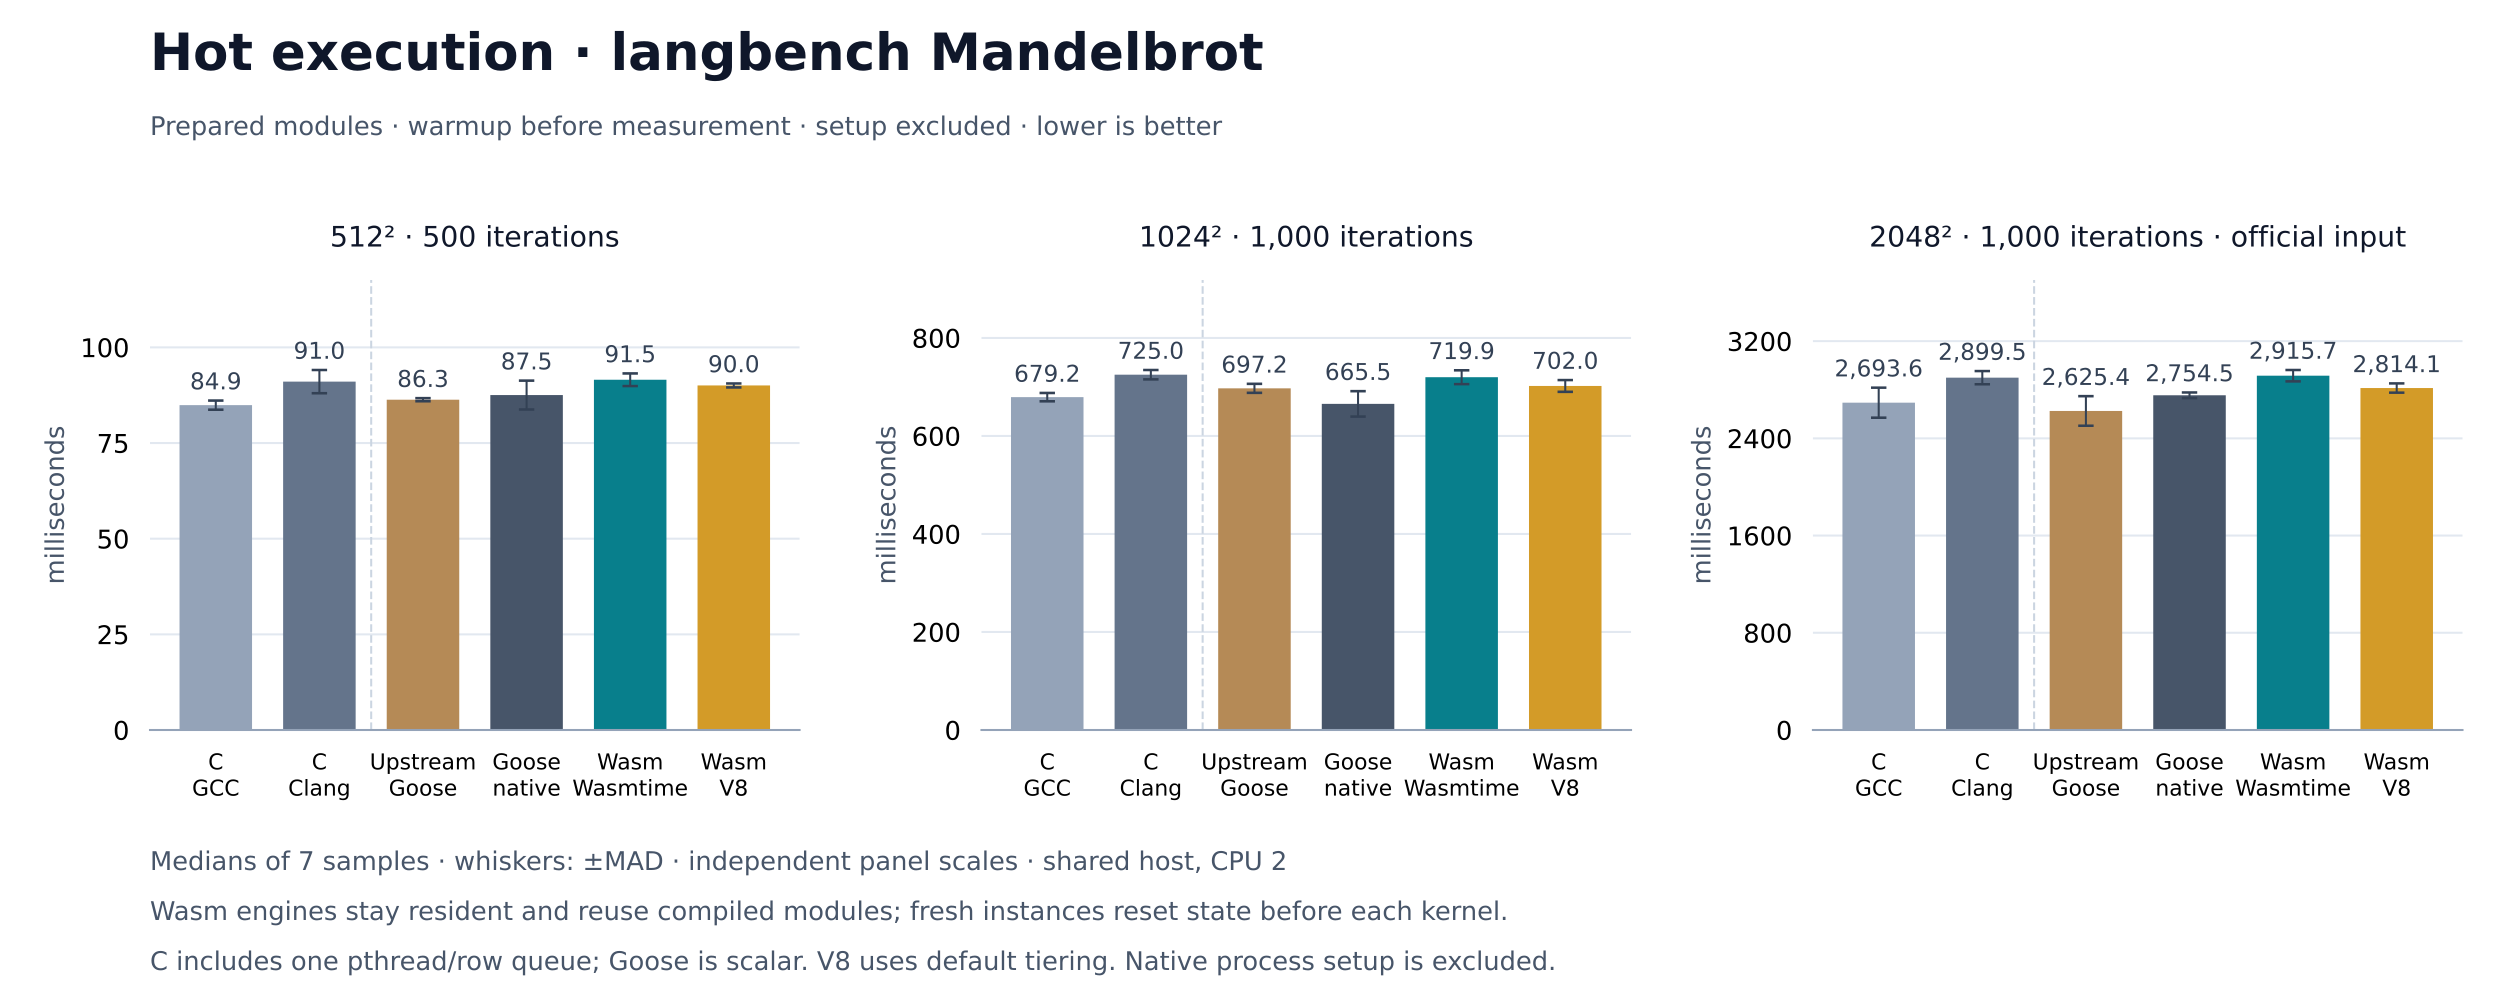
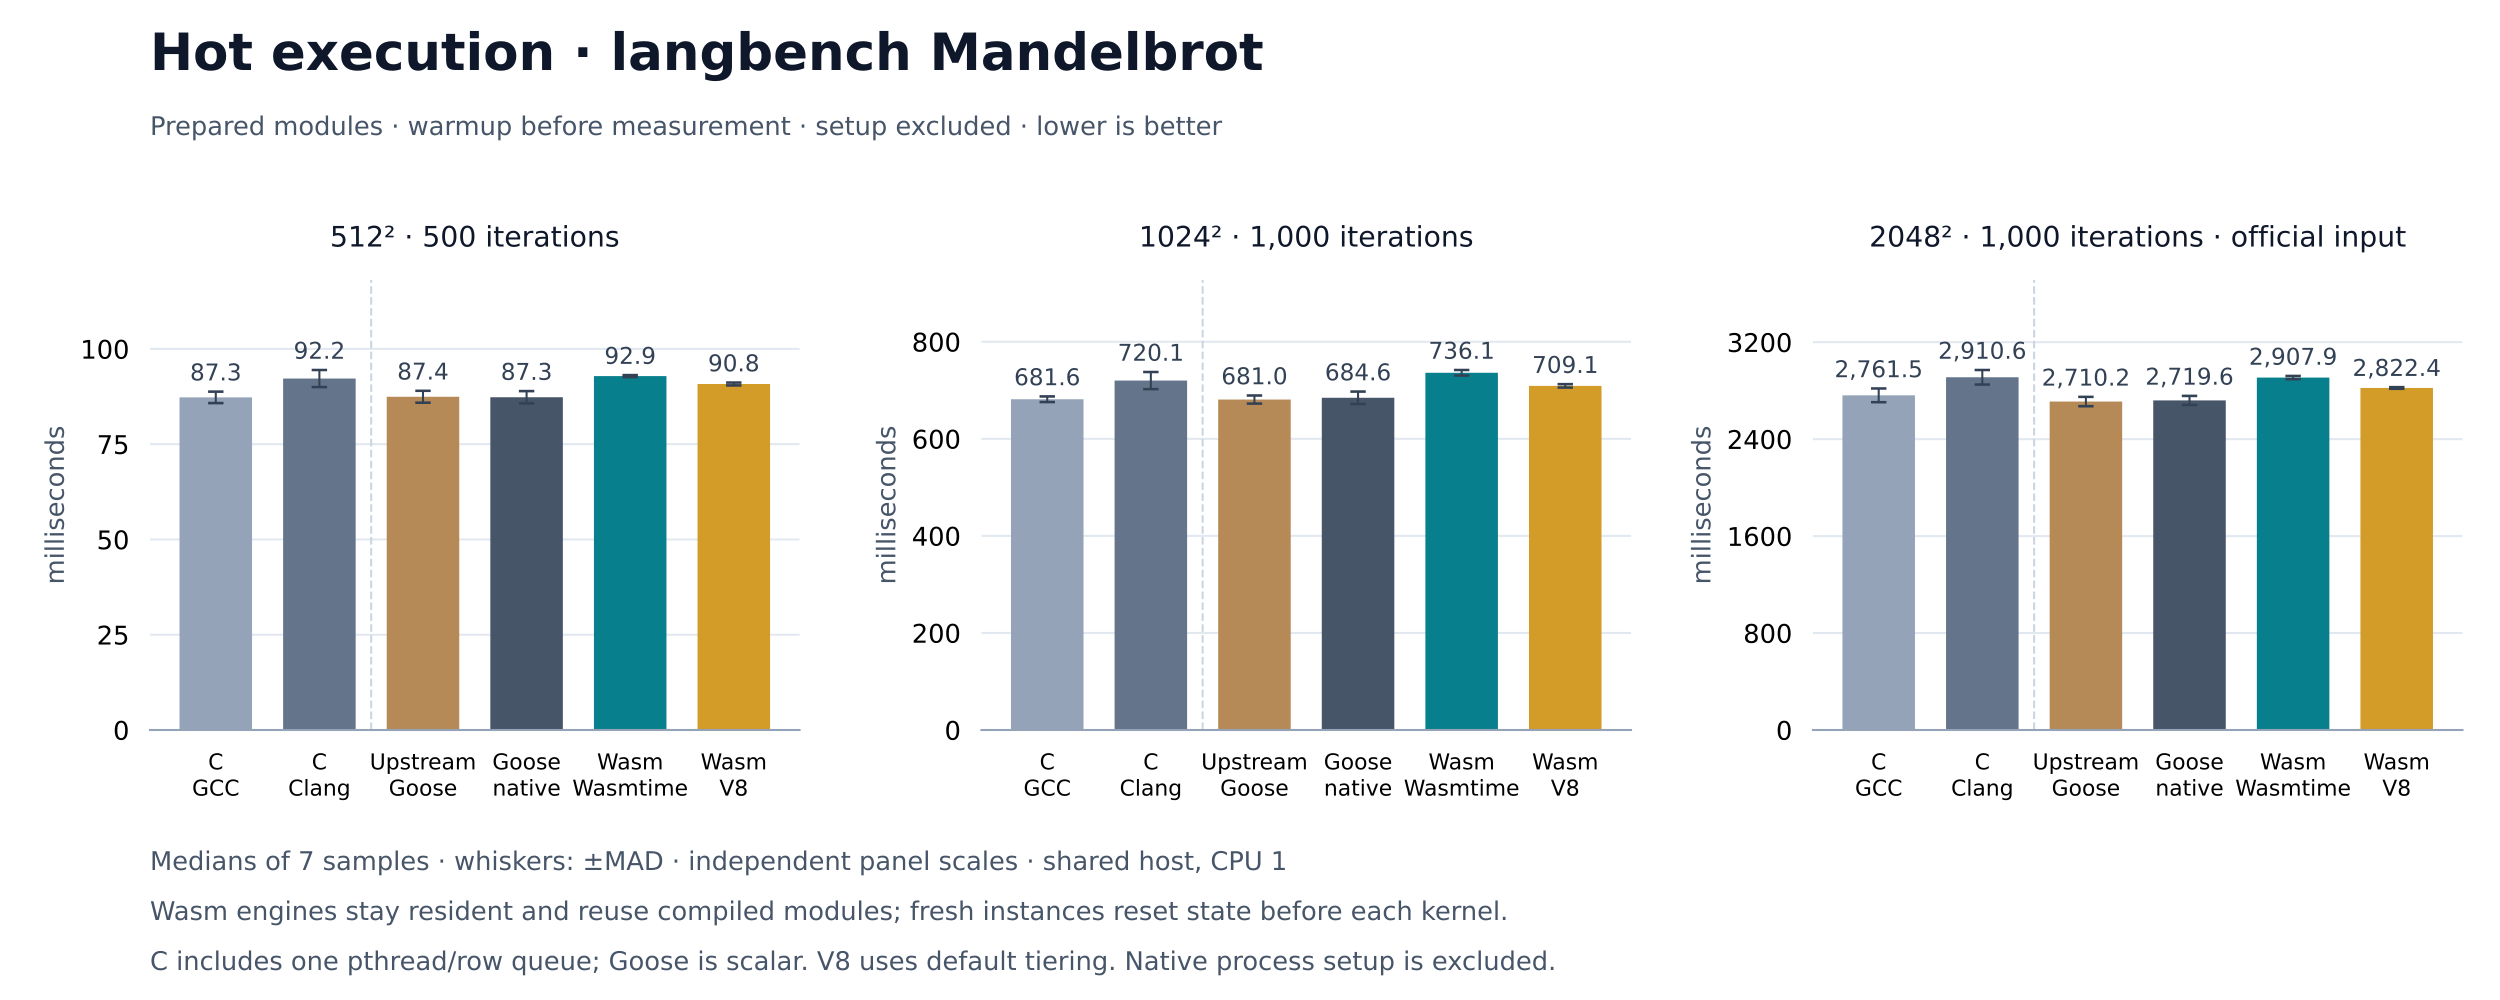
<svg xmlns="http://www.w3.org/2000/svg" xmlns:xlink="http://www.w3.org/1999/xlink" width="972pt" height="388.8pt" viewBox="0 0 972 388.8" version="1.1">
  <defs>
    <style type="text/css">*{stroke-linejoin: round; stroke-linecap: butt}</style>
  </defs>
  <g id="figure_1">
    <g id="patch_1">
      <path d="M 0 388.8 L 972 388.8 L 972 0 L 0 0 z " style="fill: #ffffff" />
    </g>
    <g id="axes_1">
      <g id="patch_2">
        <path d="M 58.32 283.824 L 310.876 283.824 L 310.876 108.864 L 58.32 108.864 z " style="fill: #ffffff" />
      </g>
      <g id="matplotlib.axis_1">
        <g id="xtick_1">
          <g id="line2d_1" />
          <g id="text_1">
            <text style="font-size: 8.5px; font-family: 'DejaVu Sans'" transform="translate(80.93016 299.1328)">C</text>
            <text style="font-size: 8.5px; font-family: 'DejaVu Sans'" transform="translate(74.66938 309.3345)">GCC</text>
          </g>
        </g>
        <g id="xtick_2">
          <g id="line2d_2" />
          <g id="text_2">
            <text style="font-size: 8.5px; font-family: 'DejaVu Sans'" transform="translate(121.2103 299.1328)">C</text>
            <text style="font-size: 8.5px; font-family: 'DejaVu Sans'" transform="translate(112.0336 309.3352)">Clang</text>
          </g>
        </g>
        <g id="xtick_3">
          <g id="line2d_3" />
          <g id="text_3">
            <text style="font-size: 8.5px; font-family: 'DejaVu Sans'" transform="translate(143.7566 299.1328)">Upstream</text>
            <text style="font-size: 8.5px; font-family: 'DejaVu Sans'" transform="translate(151.135 309.3345)">Goose</text>
          </g>
        </g>
        <g id="xtick_4">
          <g id="line2d_4" />
          <g id="text_4">
            <text style="font-size: 8.5px; font-family: 'DejaVu Sans'" transform="translate(191.4151 299.1328)">Goose</text>
            <text style="font-size: 8.5px; font-family: 'DejaVu Sans'" transform="translate(191.4629 309.3352)">native</text>
          </g>
        </g>
        <g id="xtick_5">
          <g id="line2d_5" />
          <g id="text_5">
            <text style="font-size: 8.5px; font-family: 'DejaVu Sans'" transform="translate(232.1294 299.1328)">Wasm</text>
            <text style="font-size: 8.5px; font-family: 'DejaVu Sans'" transform="translate(222.5278 309.3352)">Wasmtime</text>
          </g>
        </g>
        <g id="xtick_6">
          <g id="line2d_6" />
          <g id="text_6">
            <text style="font-size: 8.5px; font-family: 'DejaVu Sans'" transform="translate(272.4095 299.1328)">Wasm</text>
            <text style="font-size: 8.5px; font-family: 'DejaVu Sans'" transform="translate(279.687 309.3345)">V8</text>
          </g>
        </g>
      </g>
      <g id="matplotlib.axis_2">
        <g id="ytick_1">
          <g id="line2d_7">
            <path d="M 58.32 283.824 L 310.876 283.824 " clip-path="url(#p1867e7d874)" style="fill: none; stroke: #e2e8f0; stroke-width: 0.8; stroke-linecap: square" />
          </g>
          <g id="line2d_8" />
          <g id="text_7">
            <text style="font-size: 10px; font-family: 'DejaVu Sans'; text-anchor: end" x="50.32" y="287.623" transform="rotate(-0 50.32 287.6228)">0</text>
          </g>
        </g>
        <g id="ytick_2">
          <g id="line2d_9">
-             <path d="M 58.32 246.631 L 310.876 246.631 " clip-path="url(#p1867e7d874)" style="fill: none; stroke: #e2e8f0; stroke-width: 0.8; stroke-linecap: square" />
+             <path d="M 58.32 246.783 L 310.876 246.783 " clip-path="url(#p1867e7d874)" style="fill: none; stroke: #e2e8f0; stroke-width: 0.8; stroke-linecap: square" />
          </g>
          <g id="line2d_10" />
          <g id="text_8">
-             <text style="font-size: 10px; font-family: 'DejaVu Sans'; text-anchor: end" x="50.32" y="250.43" transform="rotate(-0 50.32 250.4297)">25</text>
+             <text style="font-size: 10px; font-family: 'DejaVu Sans'; text-anchor: end" x="50.32" y="250.582" transform="rotate(-0 50.32 250.5823)">25</text>
          </g>
        </g>
        <g id="ytick_3">
          <g id="line2d_11">
-             <path d="M 58.32 209.438 L 310.876 209.438 " clip-path="url(#p1867e7d874)" style="fill: none; stroke: #e2e8f0; stroke-width: 0.8; stroke-linecap: square" />
+             <path d="M 58.32 209.743 L 310.876 209.743 " clip-path="url(#p1867e7d874)" style="fill: none; stroke: #e2e8f0; stroke-width: 0.8; stroke-linecap: square" />
          </g>
          <g id="line2d_12" />
          <g id="text_9">
-             <text style="font-size: 10px; font-family: 'DejaVu Sans'; text-anchor: end" x="50.32" y="213.237" transform="rotate(-0 50.32 213.2365)">50</text>
+             <text style="font-size: 10px; font-family: 'DejaVu Sans'; text-anchor: end" x="50.32" y="213.542" transform="rotate(-0 50.32 213.5417)">50</text>
          </g>
        </g>
        <g id="ytick_4">
          <g id="line2d_13">
-             <path d="M 58.32 172.245 L 310.876 172.245 " clip-path="url(#p1867e7d874)" style="fill: none; stroke: #e2e8f0; stroke-width: 0.8; stroke-linecap: square" />
+             <path d="M 58.32 172.702 L 310.876 172.702 " clip-path="url(#p1867e7d874)" style="fill: none; stroke: #e2e8f0; stroke-width: 0.8; stroke-linecap: square" />
          </g>
          <g id="line2d_14" />
          <g id="text_10">
-             <text style="font-size: 10px; font-family: 'DejaVu Sans'; text-anchor: end" x="50.32" y="176.043" transform="rotate(-0 50.32 176.0433)">75</text>
+             <text style="font-size: 10px; font-family: 'DejaVu Sans'; text-anchor: end" x="50.32" y="176.501" transform="rotate(-0 50.32 176.5011)">75</text>
          </g>
        </g>
        <g id="ytick_5">
          <g id="line2d_15">
-             <path d="M 58.32 135.051 L 310.876 135.051 " clip-path="url(#p1867e7d874)" style="fill: none; stroke: #e2e8f0; stroke-width: 0.8; stroke-linecap: square" />
+             <path d="M 58.32 135.662 L 310.876 135.662 " clip-path="url(#p1867e7d874)" style="fill: none; stroke: #e2e8f0; stroke-width: 0.8; stroke-linecap: square" />
          </g>
          <g id="line2d_16" />
          <g id="text_11">
-             <text style="font-size: 10px; font-family: 'DejaVu Sans'; text-anchor: end" x="50.32" y="138.85" transform="rotate(-0 50.32 138.8502)">100</text>
+             <text style="font-size: 10px; font-family: 'DejaVu Sans'; text-anchor: end" x="50.32" y="139.461" transform="rotate(-0 50.32 139.4606)">100</text>
          </g>
        </g>
        <g id="text_12">
          <text style="font-size: 10px; font-family: 'DejaVu Sans'; text-anchor: middle; fill: #475569" x="24.83" y="196.344" transform="rotate(-90 24.83016 196.344)">milliseconds</text>
        </g>
      </g>
      <g id="patch_3">
-         <path d="M 69.8 283.824 L 97.996 283.824 L 97.996 157.515 L 69.8 157.515 z " clip-path="url(#p1867e7d874)" style="fill: #94a3b8" />
+         <path d="M 69.8 283.824 L 97.996 283.824 L 97.996 154.5 L 69.8 154.5 z " clip-path="url(#p1867e7d874)" style="fill: #94a3b8" />
      </g>
      <g id="patch_4">
-         <path d="M 110.08 283.824 L 138.276 283.824 L 138.276 148.374 L 110.08 148.374 z " clip-path="url(#p1867e7d874)" style="fill: #64748b" />
+         <path d="M 110.08 283.824 L 138.276 283.824 L 138.276 147.176 L 110.08 147.176 z " clip-path="url(#p1867e7d874)" style="fill: #64748b" />
      </g>
      <g id="patch_5">
-         <path d="M 150.36 283.824 L 178.556 283.824 L 178.556 155.407 L 150.36 155.407 z " clip-path="url(#p1867e7d874)" style="fill: #b58a56" />
+         <path d="M 150.36 283.824 L 178.556 283.824 L 178.556 154.259 L 150.36 154.259 z " clip-path="url(#p1867e7d874)" style="fill: #b58a56" />
      </g>
      <g id="patch_6">
-         <path d="M 190.64 283.824 L 218.836 283.824 L 218.836 153.601 L 190.64 153.601 z " clip-path="url(#p1867e7d874)" style="fill: #475569" />
+         <path d="M 190.64 283.824 L 218.836 283.824 L 218.836 154.449 L 190.64 154.449 z " clip-path="url(#p1867e7d874)" style="fill: #475569" />
      </g>
      <g id="patch_7">
-         <path d="M 230.92 283.824 L 259.116 283.824 L 259.116 147.645 L 230.92 147.645 z " clip-path="url(#p1867e7d874)" style="fill: #087f8c" />
+         <path d="M 230.92 283.824 L 259.116 283.824 L 259.116 146.228 L 230.92 146.228 z " clip-path="url(#p1867e7d874)" style="fill: #087f8c" />
      </g>
      <g id="patch_8">
-         <path d="M 271.2 283.824 L 299.396 283.824 L 299.396 149.86 L 271.2 149.86 z " clip-path="url(#p1867e7d874)" style="fill: #d39b28" />
+         <path d="M 271.2 283.824 L 299.396 283.824 L 299.396 149.297 L 271.2 149.297 z " clip-path="url(#p1867e7d874)" style="fill: #d39b28" />
      </g>
      <g id="LineCollection_1">
-         <path d="M 83.898 159.294 L 83.898 155.736 " clip-path="url(#p1867e7d874)" style="fill: none; stroke: #334155; stroke-width: 0.8" />
-         <path d="M 124.178 152.893 L 124.178 143.856 " clip-path="url(#p1867e7d874)" style="fill: none; stroke: #334155; stroke-width: 0.8" />
-         <path d="M 164.458 156.001 L 164.458 154.812 " clip-path="url(#p1867e7d874)" style="fill: none; stroke: #334155; stroke-width: 0.8" />
-         <path d="M 204.738 159.212 L 204.738 147.991 " clip-path="url(#p1867e7d874)" style="fill: none; stroke: #334155; stroke-width: 0.8" />
-         <path d="M 245.018 150.102 L 245.018 145.188 " clip-path="url(#p1867e7d874)" style="fill: none; stroke: #334155; stroke-width: 0.8" />
-         <path d="M 285.298 150.633 L 285.298 149.087 " clip-path="url(#p1867e7d874)" style="fill: none; stroke: #334155; stroke-width: 0.8" />
+         <path d="M 83.898 156.731 L 83.898 152.27 " clip-path="url(#p1867e7d874)" style="fill: none; stroke: #334155; stroke-width: 0.8" />
+         <path d="M 124.178 150.496 L 124.178 143.856 " clip-path="url(#p1867e7d874)" style="fill: none; stroke: #334155; stroke-width: 0.8" />
+         <path d="M 164.458 156.573 L 164.458 151.945 " clip-path="url(#p1867e7d874)" style="fill: none; stroke: #334155; stroke-width: 0.8" />
+         <path d="M 204.738 156.841 L 204.738 152.057 " clip-path="url(#p1867e7d874)" style="fill: none; stroke: #334155; stroke-width: 0.8" />
+         <path d="M 245.018 146.611 L 245.018 145.845 " clip-path="url(#p1867e7d874)" style="fill: none; stroke: #334155; stroke-width: 0.8" />
+         <path d="M 285.298 149.855 L 285.298 148.74 " clip-path="url(#p1867e7d874)" style="fill: none; stroke: #334155; stroke-width: 0.8" />
      </g>
      <g id="line2d_17">
        <defs>
          <path id="m312f0f70a7" d="M 3 0 L -3 -0 " style="stroke: #334155" />
        </defs>
        <g clip-path="url(#p1867e7d874)">
-           <use xlink:href="#m312f0f70a7" x="83.898" y="159.294" style="fill: #1f77b4; stroke: #334155" />
-           <use xlink:href="#m312f0f70a7" x="124.178" y="152.893" style="fill: #1f77b4; stroke: #334155" />
-           <use xlink:href="#m312f0f70a7" x="164.458" y="156.001" style="fill: #1f77b4; stroke: #334155" />
-           <use xlink:href="#m312f0f70a7" x="204.738" y="159.212" style="fill: #1f77b4; stroke: #334155" />
-           <use xlink:href="#m312f0f70a7" x="245.018" y="150.102" style="fill: #1f77b4; stroke: #334155" />
-           <use xlink:href="#m312f0f70a7" x="285.298" y="150.633" style="fill: #1f77b4; stroke: #334155" />
+           <use xlink:href="#m312f0f70a7" x="83.898" y="156.731" style="fill: #1f77b4; stroke: #334155" />
+           <use xlink:href="#m312f0f70a7" x="124.178" y="150.496" style="fill: #1f77b4; stroke: #334155" />
+           <use xlink:href="#m312f0f70a7" x="164.458" y="156.573" style="fill: #1f77b4; stroke: #334155" />
+           <use xlink:href="#m312f0f70a7" x="204.738" y="156.841" style="fill: #1f77b4; stroke: #334155" />
+           <use xlink:href="#m312f0f70a7" x="245.018" y="146.611" style="fill: #1f77b4; stroke: #334155" />
+           <use xlink:href="#m312f0f70a7" x="285.298" y="149.855" style="fill: #1f77b4; stroke: #334155" />
        </g>
      </g>
      <g id="line2d_18">
        <g clip-path="url(#p1867e7d874)">
-           <use xlink:href="#m312f0f70a7" x="83.898" y="155.736" style="fill: #1f77b4; stroke: #334155" />
+           <use xlink:href="#m312f0f70a7" x="83.898" y="152.27" style="fill: #1f77b4; stroke: #334155" />
          <use xlink:href="#m312f0f70a7" x="124.178" y="143.856" style="fill: #1f77b4; stroke: #334155" />
-           <use xlink:href="#m312f0f70a7" x="164.458" y="154.812" style="fill: #1f77b4; stroke: #334155" />
-           <use xlink:href="#m312f0f70a7" x="204.738" y="147.991" style="fill: #1f77b4; stroke: #334155" />
-           <use xlink:href="#m312f0f70a7" x="245.018" y="145.188" style="fill: #1f77b4; stroke: #334155" />
-           <use xlink:href="#m312f0f70a7" x="285.298" y="149.087" style="fill: #1f77b4; stroke: #334155" />
+           <use xlink:href="#m312f0f70a7" x="164.458" y="151.945" style="fill: #1f77b4; stroke: #334155" />
+           <use xlink:href="#m312f0f70a7" x="204.738" y="152.057" style="fill: #1f77b4; stroke: #334155" />
+           <use xlink:href="#m312f0f70a7" x="245.018" y="145.845" style="fill: #1f77b4; stroke: #334155" />
+           <use xlink:href="#m312f0f70a7" x="285.298" y="148.74" style="fill: #1f77b4; stroke: #334155" />
        </g>
      </g>
      <g id="line2d_19">
        <path d="M 144.318 283.824 L 144.318 108.864 " clip-path="url(#p1867e7d874)" style="fill: none; stroke-dasharray: 2.96,1.28; stroke-dashoffset: 0; stroke: #cbd5e1; stroke-width: 0.8" />
      </g>
      <g id="patch_9">
        <path d="M 58.32 283.824 L 310.876 283.824 " style="fill: none; stroke: #94a3b8; stroke-width: 0.8; stroke-linejoin: miter; stroke-linecap: square" />
      </g>
      <g id="text_13">
-         <text style="font-size: 9px; font-family: 'DejaVu Sans'; text-anchor: middle; fill: #334155" x="83.898" y="151.362" transform="rotate(-0 83.89786 151.3617)">84.9</text>
+         <text style="font-size: 9px; font-family: 'DejaVu Sans'; text-anchor: middle; fill: #334155" x="83.898" y="147.896" transform="rotate(-0 83.89786 147.8958)">87.3</text>
      </g>
      <g id="text_14">
-         <text style="font-size: 9px; font-family: 'DejaVu Sans'; text-anchor: middle; fill: #334155" x="124.178" y="139.482" transform="rotate(-0 124.178 139.482)">91.0</text>
+         <text style="font-size: 9px; font-family: 'DejaVu Sans'; text-anchor: middle; fill: #334155" x="124.178" y="139.482" transform="rotate(-0 124.178 139.482)">92.2</text>
      </g>
      <g id="text_15">
-         <text style="font-size: 9px; font-family: 'DejaVu Sans'; text-anchor: middle; fill: #334155" x="164.458" y="150.438" transform="rotate(-0 164.458 150.4383)">86.3</text>
+         <text style="font-size: 9px; font-family: 'DejaVu Sans'; text-anchor: middle; fill: #334155" x="164.458" y="147.571" transform="rotate(-0 164.458 147.5705)">87.4</text>
      </g>
      <g id="text_16">
-         <text style="font-size: 9px; font-family: 'DejaVu Sans'; text-anchor: middle; fill: #334155" x="204.738" y="143.617" transform="rotate(-0 204.7381 143.6166)">87.5</text>
+         <text style="font-size: 9px; font-family: 'DejaVu Sans'; text-anchor: middle; fill: #334155" x="204.738" y="147.683" transform="rotate(-0 204.7381 147.6829)">87.3</text>
      </g>
      <g id="text_17">
-         <text style="font-size: 9px; font-family: 'DejaVu Sans'; text-anchor: middle; fill: #334155" x="245.018" y="140.814" transform="rotate(-0 245.0182 140.8142)">91.5</text>
+         <text style="font-size: 9px; font-family: 'DejaVu Sans'; text-anchor: middle; fill: #334155" x="245.018" y="141.471" transform="rotate(-0 245.0182 141.4706)">92.9</text>
      </g>
      <g id="text_18">
-         <text style="font-size: 9px; font-family: 'DejaVu Sans'; text-anchor: middle; fill: #334155" x="285.298" y="144.713" transform="rotate(-0 285.2983 144.7131)">90.0</text>
+         <text style="font-size: 9px; font-family: 'DejaVu Sans'; text-anchor: middle; fill: #334155" x="285.298" y="144.366" transform="rotate(-0 285.2983 144.3659)">90.8</text>
      </g>
      <g id="text_19">
        <text style="font-size: 11px; font-family: 'DejaVu Sans'; text-anchor: middle; fill: #0f172a" x="184.598" y="95.864" transform="rotate(-0 184.5981 95.864)">512² · 500 iterations</text>
      </g>
    </g>
    <g id="axes_2">
      <g id="patch_10">
        <path d="M 381.592 283.824 L 634.148 283.824 L 634.148 108.864 L 381.592 108.864 z " style="fill: #ffffff" />
      </g>
      <g id="matplotlib.axis_3">
        <g id="xtick_7">
          <g id="line2d_20" />
          <g id="text_20">
            <text style="font-size: 8.5px; font-family: 'DejaVu Sans'" transform="translate(404.2021 299.1328)">C</text>
            <text style="font-size: 8.5px; font-family: 'DejaVu Sans'" transform="translate(397.9413 309.3345)">GCC</text>
          </g>
        </g>
        <g id="xtick_8">
          <g id="line2d_21" />
          <g id="text_21">
            <text style="font-size: 8.5px; font-family: 'DejaVu Sans'" transform="translate(444.4822 299.1328)">C</text>
            <text style="font-size: 8.5px; font-family: 'DejaVu Sans'" transform="translate(435.3055 309.3352)">Clang</text>
          </g>
        </g>
        <g id="xtick_9">
          <g id="line2d_22" />
          <g id="text_22">
            <text style="font-size: 8.5px; font-family: 'DejaVu Sans'" transform="translate(467.0285 299.1328)">Upstream</text>
            <text style="font-size: 8.5px; font-family: 'DejaVu Sans'" transform="translate(474.4069 309.3345)">Goose</text>
          </g>
        </g>
        <g id="xtick_10">
          <g id="line2d_23" />
          <g id="text_23">
            <text style="font-size: 8.5px; font-family: 'DejaVu Sans'" transform="translate(514.687 299.1328)">Goose</text>
            <text style="font-size: 8.5px; font-family: 'DejaVu Sans'" transform="translate(514.7348 309.3352)">native</text>
          </g>
        </g>
        <g id="xtick_11">
          <g id="line2d_24" />
          <g id="text_24">
            <text style="font-size: 8.5px; font-family: 'DejaVu Sans'" transform="translate(555.4013 299.1328)">Wasm</text>
            <text style="font-size: 8.5px; font-family: 'DejaVu Sans'" transform="translate(545.7997 309.3352)">Wasmtime</text>
          </g>
        </g>
        <g id="xtick_12">
          <g id="line2d_25" />
          <g id="text_25">
            <text style="font-size: 8.5px; font-family: 'DejaVu Sans'" transform="translate(595.6814 299.1328)">Wasm</text>
            <text style="font-size: 8.5px; font-family: 'DejaVu Sans'" transform="translate(602.9589 309.3345)">V8</text>
          </g>
        </g>
      </g>
      <g id="matplotlib.axis_4">
        <g id="ytick_6">
          <g id="line2d_26">
            <path d="M 381.592 283.824 L 634.148 283.824 " clip-path="url(#pa1d23f0274)" style="fill: none; stroke: #e2e8f0; stroke-width: 0.8; stroke-linecap: square" />
          </g>
          <g id="line2d_27" />
          <g id="text_26">
            <text style="font-size: 10px; font-family: 'DejaVu Sans'; text-anchor: end" x="373.592" y="287.623" transform="rotate(-0 373.5919 287.6228)">0</text>
          </g>
        </g>
        <g id="ytick_7">
          <g id="line2d_28">
-             <path d="M 381.592 245.716 L 634.148 245.716 " clip-path="url(#pa1d23f0274)" style="fill: none; stroke: #e2e8f0; stroke-width: 0.8; stroke-linecap: square" />
+             <path d="M 381.592 246.089 L 634.148 246.089 " clip-path="url(#pa1d23f0274)" style="fill: none; stroke: #e2e8f0; stroke-width: 0.8; stroke-linecap: square" />
          </g>
          <g id="line2d_29" />
          <g id="text_27">
-             <text style="font-size: 10px; font-family: 'DejaVu Sans'; text-anchor: end" x="373.592" y="249.515" transform="rotate(-0 373.5919 249.5146)">200</text>
+             <text style="font-size: 10px; font-family: 'DejaVu Sans'; text-anchor: end" x="373.592" y="249.888" transform="rotate(-0 373.5919 249.888)">200</text>
          </g>
        </g>
        <g id="ytick_8">
          <g id="line2d_30">
-             <path d="M 381.592 207.608 L 634.148 207.608 " clip-path="url(#pa1d23f0274)" style="fill: none; stroke: #e2e8f0; stroke-width: 0.8; stroke-linecap: square" />
+             <path d="M 381.592 208.354 L 634.148 208.354 " clip-path="url(#pa1d23f0274)" style="fill: none; stroke: #e2e8f0; stroke-width: 0.8; stroke-linecap: square" />
          </g>
          <g id="line2d_31" />
          <g id="text_28">
-             <text style="font-size: 10px; font-family: 'DejaVu Sans'; text-anchor: end" x="373.592" y="211.406" transform="rotate(-0 373.5919 211.4064)">400</text>
+             <text style="font-size: 10px; font-family: 'DejaVu Sans'; text-anchor: end" x="373.592" y="212.153" transform="rotate(-0 373.5919 212.1532)">400</text>
          </g>
        </g>
        <g id="ytick_9">
          <g id="line2d_32">
-             <path d="M 381.592 169.499 L 634.148 169.499 " clip-path="url(#pa1d23f0274)" style="fill: none; stroke: #e2e8f0; stroke-width: 0.8; stroke-linecap: square" />
+             <path d="M 381.592 170.62 L 634.148 170.62 " clip-path="url(#pa1d23f0274)" style="fill: none; stroke: #e2e8f0; stroke-width: 0.8; stroke-linecap: square" />
          </g>
          <g id="line2d_33" />
          <g id="text_29">
-             <text style="font-size: 10px; font-family: 'DejaVu Sans'; text-anchor: end" x="373.592" y="173.298" transform="rotate(-0 373.5919 173.2982)">600</text>
+             <text style="font-size: 10px; font-family: 'DejaVu Sans'; text-anchor: end" x="373.592" y="174.418" transform="rotate(-0 373.5919 174.4184)">600</text>
          </g>
        </g>
        <g id="ytick_10">
          <g id="line2d_34">
-             <path d="M 381.592 131.391 L 634.148 131.391 " clip-path="url(#pa1d23f0274)" style="fill: none; stroke: #e2e8f0; stroke-width: 0.8; stroke-linecap: square" />
+             <path d="M 381.592 132.885 L 634.148 132.885 " clip-path="url(#pa1d23f0274)" style="fill: none; stroke: #e2e8f0; stroke-width: 0.8; stroke-linecap: square" />
          </g>
          <g id="line2d_35" />
          <g id="text_30">
-             <text style="font-size: 10px; font-family: 'DejaVu Sans'; text-anchor: end" x="373.592" y="135.19" transform="rotate(-0 373.5919 135.19)">800</text>
+             <text style="font-size: 10px; font-family: 'DejaVu Sans'; text-anchor: end" x="373.592" y="136.684" transform="rotate(-0 373.5919 136.6836)">800</text>
          </g>
        </g>
        <g id="text_31">
          <text style="font-size: 10px; font-family: 'DejaVu Sans'; text-anchor: middle; fill: #475569" x="348.102" y="196.344" transform="rotate(-90 348.1021 196.344)">milliseconds</text>
        </g>
      </g>
      <g id="patch_11">
-         <path d="M 393.072 283.824 L 421.268 283.824 L 421.268 154.403 L 393.072 154.403 z " clip-path="url(#pa1d23f0274)" style="fill: #94a3b8" />
+         <path d="M 393.072 283.824 L 421.268 283.824 L 421.268 155.226 L 393.072 155.226 z " clip-path="url(#pa1d23f0274)" style="fill: #94a3b8" />
      </g>
      <g id="patch_12">
-         <path d="M 433.352 283.824 L 461.548 283.824 L 461.548 145.679 L 433.352 145.679 z " clip-path="url(#pa1d23f0274)" style="fill: #64748b" />
+         <path d="M 433.352 283.824 L 461.548 283.824 L 461.548 147.962 L 433.352 147.962 z " clip-path="url(#pa1d23f0274)" style="fill: #64748b" />
      </g>
      <g id="patch_13">
-         <path d="M 473.632 283.824 L 501.828 283.824 L 501.828 150.988 L 473.632 150.988 z " clip-path="url(#pa1d23f0274)" style="fill: #b58a56" />
+         <path d="M 473.632 283.824 L 501.828 283.824 L 501.828 155.339 L 473.632 155.339 z " clip-path="url(#pa1d23f0274)" style="fill: #b58a56" />
      </g>
      <g id="patch_14">
-         <path d="M 513.912 283.824 L 542.108 283.824 L 542.108 157.023 L 513.912 157.023 z " clip-path="url(#pa1d23f0274)" style="fill: #475569" />
+         <path d="M 513.912 283.824 L 542.108 283.824 L 542.108 154.654 L 513.912 154.654 z " clip-path="url(#pa1d23f0274)" style="fill: #475569" />
      </g>
      <g id="patch_15">
-         <path d="M 554.192 283.824 L 582.388 283.824 L 582.388 146.657 L 554.192 146.657 z " clip-path="url(#pa1d23f0274)" style="fill: #087f8c" />
+         <path d="M 554.192 283.824 L 582.388 283.824 L 582.388 144.937 L 554.192 144.937 z " clip-path="url(#pa1d23f0274)" style="fill: #087f8c" />
      </g>
      <g id="patch_16">
-         <path d="M 594.472 283.824 L 622.668 283.824 L 622.668 150.058 L 594.472 150.058 z " clip-path="url(#pa1d23f0274)" style="fill: #d39b28" />
+         <path d="M 594.472 283.824 L 622.668 283.824 L 622.668 150.032 L 594.472 150.032 z " clip-path="url(#pa1d23f0274)" style="fill: #d39b28" />
      </g>
      <g id="LineCollection_2">
-         <path d="M 407.17 156.023 L 407.17 152.783 " clip-path="url(#pa1d23f0274)" style="fill: none; stroke: #334155; stroke-width: 0.8" />
-         <path d="M 447.45 147.502 L 447.45 143.856 " clip-path="url(#pa1d23f0274)" style="fill: none; stroke: #334155; stroke-width: 0.8" />
-         <path d="M 487.73 152.735 L 487.73 149.241 " clip-path="url(#pa1d23f0274)" style="fill: none; stroke: #334155; stroke-width: 0.8" />
-         <path d="M 528.01 161.961 L 528.01 152.085 " clip-path="url(#pa1d23f0274)" style="fill: none; stroke: #334155; stroke-width: 0.8" />
-         <path d="M 568.29 149.346 L 568.29 143.969 " clip-path="url(#pa1d23f0274)" style="fill: none; stroke: #334155; stroke-width: 0.8" />
-         <path d="M 608.57 152.347 L 608.57 147.769 " clip-path="url(#pa1d23f0274)" style="fill: none; stroke: #334155; stroke-width: 0.8" />
+         <path d="M 407.17 156.313 L 407.17 154.139 " clip-path="url(#pa1d23f0274)" style="fill: none; stroke: #334155; stroke-width: 0.8" />
+         <path d="M 447.45 151.295 L 447.45 144.63 " clip-path="url(#pa1d23f0274)" style="fill: none; stroke: #334155; stroke-width: 0.8" />
+         <path d="M 487.73 156.915 L 487.73 153.764 " clip-path="url(#pa1d23f0274)" style="fill: none; stroke: #334155; stroke-width: 0.8" />
+         <path d="M 528.01 157.063 L 528.01 152.244 " clip-path="url(#pa1d23f0274)" style="fill: none; stroke: #334155; stroke-width: 0.8" />
+         <path d="M 568.29 146.018 L 568.29 143.856 " clip-path="url(#pa1d23f0274)" style="fill: none; stroke: #334155; stroke-width: 0.8" />
+         <path d="M 608.57 150.694 L 608.57 149.37 " clip-path="url(#pa1d23f0274)" style="fill: none; stroke: #334155; stroke-width: 0.8" />
      </g>
      <g id="line2d_36">
        <g clip-path="url(#pa1d23f0274)">
-           <use xlink:href="#m312f0f70a7" x="407.17" y="156.023" style="fill: #1f77b4; stroke: #334155" />
-           <use xlink:href="#m312f0f70a7" x="447.45" y="147.502" style="fill: #1f77b4; stroke: #334155" />
-           <use xlink:href="#m312f0f70a7" x="487.73" y="152.735" style="fill: #1f77b4; stroke: #334155" />
-           <use xlink:href="#m312f0f70a7" x="528.01" y="161.961" style="fill: #1f77b4; stroke: #334155" />
-           <use xlink:href="#m312f0f70a7" x="568.29" y="149.346" style="fill: #1f77b4; stroke: #334155" />
-           <use xlink:href="#m312f0f70a7" x="608.57" y="152.347" style="fill: #1f77b4; stroke: #334155" />
+           <use xlink:href="#m312f0f70a7" x="407.17" y="156.313" style="fill: #1f77b4; stroke: #334155" />
+           <use xlink:href="#m312f0f70a7" x="447.45" y="151.295" style="fill: #1f77b4; stroke: #334155" />
+           <use xlink:href="#m312f0f70a7" x="487.73" y="156.915" style="fill: #1f77b4; stroke: #334155" />
+           <use xlink:href="#m312f0f70a7" x="528.01" y="157.063" style="fill: #1f77b4; stroke: #334155" />
+           <use xlink:href="#m312f0f70a7" x="568.29" y="146.018" style="fill: #1f77b4; stroke: #334155" />
+           <use xlink:href="#m312f0f70a7" x="608.57" y="150.694" style="fill: #1f77b4; stroke: #334155" />
        </g>
      </g>
      <g id="line2d_37">
        <g clip-path="url(#pa1d23f0274)">
-           <use xlink:href="#m312f0f70a7" x="407.17" y="152.783" style="fill: #1f77b4; stroke: #334155" />
-           <use xlink:href="#m312f0f70a7" x="447.45" y="143.856" style="fill: #1f77b4; stroke: #334155" />
-           <use xlink:href="#m312f0f70a7" x="487.73" y="149.241" style="fill: #1f77b4; stroke: #334155" />
-           <use xlink:href="#m312f0f70a7" x="528.01" y="152.085" style="fill: #1f77b4; stroke: #334155" />
-           <use xlink:href="#m312f0f70a7" x="568.29" y="143.969" style="fill: #1f77b4; stroke: #334155" />
-           <use xlink:href="#m312f0f70a7" x="608.57" y="147.769" style="fill: #1f77b4; stroke: #334155" />
+           <use xlink:href="#m312f0f70a7" x="407.17" y="154.139" style="fill: #1f77b4; stroke: #334155" />
+           <use xlink:href="#m312f0f70a7" x="447.45" y="144.63" style="fill: #1f77b4; stroke: #334155" />
+           <use xlink:href="#m312f0f70a7" x="487.73" y="153.764" style="fill: #1f77b4; stroke: #334155" />
+           <use xlink:href="#m312f0f70a7" x="528.01" y="152.244" style="fill: #1f77b4; stroke: #334155" />
+           <use xlink:href="#m312f0f70a7" x="568.29" y="143.856" style="fill: #1f77b4; stroke: #334155" />
+           <use xlink:href="#m312f0f70a7" x="608.57" y="149.37" style="fill: #1f77b4; stroke: #334155" />
        </g>
      </g>
      <g id="line2d_38">
        <path d="M 467.59 283.824 L 467.59 108.864 " clip-path="url(#pa1d23f0274)" style="fill: none; stroke-dasharray: 2.96,1.28; stroke-dashoffset: 0; stroke: #cbd5e1; stroke-width: 0.8" />
      </g>
      <g id="patch_17">
        <path d="M 381.592 283.824 L 634.148 283.824 " style="fill: none; stroke: #94a3b8; stroke-width: 0.8; stroke-linejoin: miter; stroke-linecap: square" />
      </g>
      <g id="text_32">
-         <text style="font-size: 9px; font-family: 'DejaVu Sans'; text-anchor: middle; fill: #334155" x="407.17" y="148.409" transform="rotate(-0 407.1698 148.4089)">679.2</text>
+         <text style="font-size: 9px; font-family: 'DejaVu Sans'; text-anchor: middle; fill: #334155" x="407.17" y="149.765" transform="rotate(-0 407.1698 149.7646)">681.6</text>
      </g>
      <g id="text_33">
-         <text style="font-size: 9px; font-family: 'DejaVu Sans'; text-anchor: middle; fill: #334155" x="447.45" y="139.482" transform="rotate(-0 447.4499 139.482)">725.0</text>
+         <text style="font-size: 9px; font-family: 'DejaVu Sans'; text-anchor: middle; fill: #334155" x="447.45" y="140.256" transform="rotate(-0 447.4499 140.2559)">720.1</text>
      </g>
      <g id="text_34">
-         <text style="font-size: 9px; font-family: 'DejaVu Sans'; text-anchor: middle; fill: #334155" x="487.73" y="144.867" transform="rotate(-0 487.73 144.8672)">697.2</text>
+         <text style="font-size: 9px; font-family: 'DejaVu Sans'; text-anchor: middle; fill: #334155" x="487.73" y="149.39" transform="rotate(-0 487.73 149.3896)">681.0</text>
      </g>
      <g id="text_35">
-         <text style="font-size: 9px; font-family: 'DejaVu Sans'; text-anchor: middle; fill: #334155" x="528.01" y="147.711" transform="rotate(-0 528.01 147.7108)">665.5</text>
+         <text style="font-size: 9px; font-family: 'DejaVu Sans'; text-anchor: middle; fill: #334155" x="528.01" y="147.87" transform="rotate(-0 528.01 147.8701)">684.6</text>
      </g>
      <g id="text_36">
-         <text style="font-size: 9px; font-family: 'DejaVu Sans'; text-anchor: middle; fill: #334155" x="568.29" y="139.595" transform="rotate(-0 568.2901 139.595)">719.9</text>
+         <text style="font-size: 9px; font-family: 'DejaVu Sans'; text-anchor: middle; fill: #334155" x="568.29" y="139.482" transform="rotate(-0 568.2901 139.482)">736.1</text>
      </g>
      <g id="text_37">
-         <text style="font-size: 9px; font-family: 'DejaVu Sans'; text-anchor: middle; fill: #334155" x="608.57" y="143.395" transform="rotate(-0 608.5702 143.3955)">702.0</text>
+         <text style="font-size: 9px; font-family: 'DejaVu Sans'; text-anchor: middle; fill: #334155" x="608.57" y="144.996" transform="rotate(-0 608.5702 144.9965)">709.1</text>
      </g>
      <g id="text_38">
        <text style="font-size: 11px; font-family: 'DejaVu Sans'; text-anchor: middle; fill: #0f172a" x="507.87" y="95.864" transform="rotate(-0 507.87 95.864)">1024² · 1,000 iterations</text>
      </g>
    </g>
    <g id="axes_3">
      <g id="patch_18">
        <path d="M 704.864 283.824 L 957.42 283.824 L 957.42 108.864 L 704.864 108.864 z " style="fill: #ffffff" />
      </g>
      <g id="matplotlib.axis_5">
        <g id="xtick_13">
          <g id="line2d_39" />
          <g id="text_39">
            <text style="font-size: 8.5px; font-family: 'DejaVu Sans'" transform="translate(727.474 299.1328)">C</text>
            <text style="font-size: 8.5px; font-family: 'DejaVu Sans'" transform="translate(721.2132 309.3345)">GCC</text>
          </g>
        </g>
        <g id="xtick_14">
          <g id="line2d_40" />
          <g id="text_40">
            <text style="font-size: 8.5px; font-family: 'DejaVu Sans'" transform="translate(767.7541 299.1328)">C</text>
            <text style="font-size: 8.5px; font-family: 'DejaVu Sans'" transform="translate(758.5774 309.3352)">Clang</text>
          </g>
        </g>
        <g id="xtick_15">
          <g id="line2d_41" />
          <g id="text_41">
            <text style="font-size: 8.5px; font-family: 'DejaVu Sans'" transform="translate(790.3004 299.1328)">Upstream</text>
            <text style="font-size: 8.5px; font-family: 'DejaVu Sans'" transform="translate(797.6788 309.3345)">Goose</text>
          </g>
        </g>
        <g id="xtick_16">
          <g id="line2d_42" />
          <g id="text_42">
            <text style="font-size: 8.5px; font-family: 'DejaVu Sans'" transform="translate(837.9589 299.1328)">Goose</text>
            <text style="font-size: 8.5px; font-family: 'DejaVu Sans'" transform="translate(838.0067 309.3352)">native</text>
          </g>
        </g>
        <g id="xtick_17">
          <g id="line2d_43" />
          <g id="text_43">
            <text style="font-size: 8.5px; font-family: 'DejaVu Sans'" transform="translate(878.6733 299.1328)">Wasm</text>
            <text style="font-size: 8.5px; font-family: 'DejaVu Sans'" transform="translate(869.0716 309.3352)">Wasmtime</text>
          </g>
        </g>
        <g id="xtick_18">
          <g id="line2d_44" />
          <g id="text_44">
            <text style="font-size: 8.5px; font-family: 'DejaVu Sans'" transform="translate(918.9534 299.1328)">Wasm</text>
            <text style="font-size: 8.5px; font-family: 'DejaVu Sans'" transform="translate(926.2308 309.3345)">V8</text>
          </g>
        </g>
      </g>
      <g id="matplotlib.axis_6">
        <g id="ytick_11">
          <g id="line2d_45">
            <path d="M 704.864 283.824 L 957.42 283.824 " clip-path="url(#p89d5f736ee)" style="fill: none; stroke: #e2e8f0; stroke-width: 0.8; stroke-linecap: square" />
          </g>
          <g id="line2d_46" />
          <g id="text_45">
            <text style="font-size: 10px; font-family: 'DejaVu Sans'; text-anchor: end" x="696.864" y="287.623" transform="rotate(-0 696.8638 287.6228)">0</text>
          </g>
        </g>
        <g id="ytick_12">
          <g id="line2d_47">
-             <path d="M 704.864 246.027 L 957.42 246.027 " clip-path="url(#p89d5f736ee)" style="fill: none; stroke: #e2e8f0; stroke-width: 0.8; stroke-linecap: square" />
+             <path d="M 704.864 246.129 L 957.42 246.129 " clip-path="url(#p89d5f736ee)" style="fill: none; stroke: #e2e8f0; stroke-width: 0.8; stroke-linecap: square" />
          </g>
          <g id="line2d_48" />
          <g id="text_46">
-             <text style="font-size: 10px; font-family: 'DejaVu Sans'; text-anchor: end" x="696.864" y="249.825" transform="rotate(-0 696.8638 249.8254)">800</text>
+             <text style="font-size: 10px; font-family: 'DejaVu Sans'; text-anchor: end" x="696.864" y="249.928" transform="rotate(-0 696.8638 249.9279)">800</text>
          </g>
        </g>
        <g id="ytick_13">
          <g id="line2d_49">
-             <path d="M 704.864 208.229 L 957.42 208.229 " clip-path="url(#p89d5f736ee)" style="fill: none; stroke: #e2e8f0; stroke-width: 0.8; stroke-linecap: square" />
+             <path d="M 704.864 208.434 L 957.42 208.434 " clip-path="url(#p89d5f736ee)" style="fill: none; stroke: #e2e8f0; stroke-width: 0.8; stroke-linecap: square" />
          </g>
          <g id="line2d_50" />
          <g id="text_47">
-             <text style="font-size: 10px; font-family: 'DejaVu Sans'; text-anchor: end" x="696.864" y="212.028" transform="rotate(-0 696.8638 212.028)">1600</text>
+             <text style="font-size: 10px; font-family: 'DejaVu Sans'; text-anchor: end" x="696.864" y="212.233" transform="rotate(-0 696.8638 212.2331)">1600</text>
          </g>
        </g>
        <g id="ytick_14">
          <g id="line2d_51">
-             <path d="M 704.864 170.432 L 957.42 170.432 " clip-path="url(#p89d5f736ee)" style="fill: none; stroke: #e2e8f0; stroke-width: 0.8; stroke-linecap: square" />
+             <path d="M 704.864 170.739 L 957.42 170.739 " clip-path="url(#p89d5f736ee)" style="fill: none; stroke: #e2e8f0; stroke-width: 0.8; stroke-linecap: square" />
          </g>
          <g id="line2d_52" />
          <g id="text_48">
-             <text style="font-size: 10px; font-family: 'DejaVu Sans'; text-anchor: end" x="696.864" y="174.231" transform="rotate(-0 696.8638 174.2306)">2400</text>
+             <text style="font-size: 10px; font-family: 'DejaVu Sans'; text-anchor: end" x="696.864" y="174.538" transform="rotate(-0 696.8638 174.5382)">2400</text>
          </g>
        </g>
        <g id="ytick_15">
          <g id="line2d_53">
-             <path d="M 704.864 132.634 L 957.42 132.634 " clip-path="url(#p89d5f736ee)" style="fill: none; stroke: #e2e8f0; stroke-width: 0.8; stroke-linecap: square" />
+             <path d="M 704.864 133.044 L 957.42 133.044 " clip-path="url(#p89d5f736ee)" style="fill: none; stroke: #e2e8f0; stroke-width: 0.8; stroke-linecap: square" />
          </g>
          <g id="line2d_54" />
          <g id="text_49">
-             <text style="font-size: 10px; font-family: 'DejaVu Sans'; text-anchor: end" x="696.864" y="136.433" transform="rotate(-0 696.8638 136.4332)">3200</text>
+             <text style="font-size: 10px; font-family: 'DejaVu Sans'; text-anchor: end" x="696.864" y="136.843" transform="rotate(-0 696.8638 136.8433)">3200</text>
          </g>
        </g>
        <g id="text_50">
          <text style="font-size: 10px; font-family: 'DejaVu Sans'; text-anchor: middle; fill: #475569" x="665.011" y="196.344" transform="rotate(-90 665.0115 196.344)">milliseconds</text>
        </g>
      </g>
      <g id="patch_19">
-         <path d="M 716.344 283.824 L 744.54 283.824 L 744.54 156.561 L 716.344 156.561 z " clip-path="url(#p89d5f736ee)" style="fill: #94a3b8" />
+         <path d="M 716.344 283.824 L 744.54 283.824 L 744.54 153.707 L 716.344 153.707 z " clip-path="url(#p89d5f736ee)" style="fill: #94a3b8" />
      </g>
      <g id="patch_20">
-         <path d="M 756.624 283.824 L 784.82 283.824 L 784.82 146.834 L 756.624 146.834 z " clip-path="url(#p89d5f736ee)" style="fill: #64748b" />
+         <path d="M 756.624 283.824 L 784.82 283.824 L 784.82 146.68 L 756.624 146.68 z " clip-path="url(#p89d5f736ee)" style="fill: #64748b" />
      </g>
      <g id="patch_21">
-         <path d="M 796.904 283.824 L 825.1 283.824 L 825.1 159.782 L 796.904 159.782 z " clip-path="url(#p89d5f736ee)" style="fill: #b58a56" />
+         <path d="M 796.904 283.824 L 825.1 283.824 L 825.1 156.123 L 796.904 156.123 z " clip-path="url(#p89d5f736ee)" style="fill: #b58a56" />
      </g>
      <g id="patch_22">
-         <path d="M 837.184 283.824 L 865.38 283.824 L 865.38 153.682 L 837.184 153.682 z " clip-path="url(#p89d5f736ee)" style="fill: #475569" />
+         <path d="M 837.184 283.824 L 865.38 283.824 L 865.38 155.679 L 837.184 155.679 z " clip-path="url(#p89d5f736ee)" style="fill: #475569" />
      </g>
      <g id="patch_23">
-         <path d="M 877.464 283.824 L 905.66 283.824 L 905.66 146.069 L 877.464 146.069 z " clip-path="url(#p89d5f736ee)" style="fill: #087f8c" />
+         <path d="M 877.464 283.824 L 905.66 283.824 L 905.66 146.806 L 877.464 146.806 z " clip-path="url(#p89d5f736ee)" style="fill: #087f8c" />
      </g>
      <g id="patch_24">
-         <path d="M 917.744 283.824 L 945.94 283.824 L 945.94 150.869 L 917.744 150.869 z " clip-path="url(#p89d5f736ee)" style="fill: #d39b28" />
+         <path d="M 917.744 283.824 L 945.94 283.824 L 945.94 150.838 L 917.744 150.838 z " clip-path="url(#p89d5f736ee)" style="fill: #d39b28" />
      </g>
      <g id="LineCollection_3">
-         <path d="M 730.442 162.401 L 730.442 150.721 " clip-path="url(#p89d5f736ee)" style="fill: none; stroke: #334155; stroke-width: 0.8" />
-         <path d="M 770.722 149.398 L 770.722 144.27 " clip-path="url(#p89d5f736ee)" style="fill: none; stroke: #334155; stroke-width: 0.8" />
-         <path d="M 811.002 165.529 L 811.002 154.036 " clip-path="url(#p89d5f736ee)" style="fill: none; stroke: #334155; stroke-width: 0.8" />
-         <path d="M 851.282 154.777 L 851.282 152.588 " clip-path="url(#p89d5f736ee)" style="fill: none; stroke: #334155; stroke-width: 0.8" />
-         <path d="M 891.562 148.282 L 891.562 143.856 " clip-path="url(#p89d5f736ee)" style="fill: none; stroke: #334155; stroke-width: 0.8" />
-         <path d="M 931.842 152.672 L 931.842 149.065 " clip-path="url(#p89d5f736ee)" style="fill: none; stroke: #334155; stroke-width: 0.8" />
+         <path d="M 730.442 156.38 L 730.442 151.034 " clip-path="url(#p89d5f736ee)" style="fill: none; stroke: #334155; stroke-width: 0.8" />
+         <path d="M 770.722 149.503 L 770.722 143.856 " clip-path="url(#p89d5f736ee)" style="fill: none; stroke: #334155; stroke-width: 0.8" />
+         <path d="M 811.002 157.946 L 811.002 154.3 " clip-path="url(#p89d5f736ee)" style="fill: none; stroke: #334155; stroke-width: 0.8" />
+         <path d="M 851.282 157.439 L 851.282 153.919 " clip-path="url(#p89d5f736ee)" style="fill: none; stroke: #334155; stroke-width: 0.8" />
+         <path d="M 891.562 147.435 L 891.562 146.177 " clip-path="url(#p89d5f736ee)" style="fill: none; stroke: #334155; stroke-width: 0.8" />
+         <path d="M 931.842 151.147 L 931.842 150.53 " clip-path="url(#p89d5f736ee)" style="fill: none; stroke: #334155; stroke-width: 0.8" />
      </g>
      <g id="line2d_55">
        <g clip-path="url(#p89d5f736ee)">
-           <use xlink:href="#m312f0f70a7" x="730.442" y="162.401" style="fill: #1f77b4; stroke: #334155" />
-           <use xlink:href="#m312f0f70a7" x="770.722" y="149.398" style="fill: #1f77b4; stroke: #334155" />
-           <use xlink:href="#m312f0f70a7" x="811.002" y="165.529" style="fill: #1f77b4; stroke: #334155" />
-           <use xlink:href="#m312f0f70a7" x="851.282" y="154.777" style="fill: #1f77b4; stroke: #334155" />
-           <use xlink:href="#m312f0f70a7" x="891.562" y="148.282" style="fill: #1f77b4; stroke: #334155" />
-           <use xlink:href="#m312f0f70a7" x="931.842" y="152.672" style="fill: #1f77b4; stroke: #334155" />
+           <use xlink:href="#m312f0f70a7" x="730.442" y="156.38" style="fill: #1f77b4; stroke: #334155" />
+           <use xlink:href="#m312f0f70a7" x="770.722" y="149.503" style="fill: #1f77b4; stroke: #334155" />
+           <use xlink:href="#m312f0f70a7" x="811.002" y="157.946" style="fill: #1f77b4; stroke: #334155" />
+           <use xlink:href="#m312f0f70a7" x="851.282" y="157.439" style="fill: #1f77b4; stroke: #334155" />
+           <use xlink:href="#m312f0f70a7" x="891.562" y="147.435" style="fill: #1f77b4; stroke: #334155" />
+           <use xlink:href="#m312f0f70a7" x="931.842" y="151.147" style="fill: #1f77b4; stroke: #334155" />
        </g>
      </g>
      <g id="line2d_56">
        <g clip-path="url(#p89d5f736ee)">
-           <use xlink:href="#m312f0f70a7" x="730.442" y="150.721" style="fill: #1f77b4; stroke: #334155" />
-           <use xlink:href="#m312f0f70a7" x="770.722" y="144.27" style="fill: #1f77b4; stroke: #334155" />
-           <use xlink:href="#m312f0f70a7" x="811.002" y="154.036" style="fill: #1f77b4; stroke: #334155" />
-           <use xlink:href="#m312f0f70a7" x="851.282" y="152.588" style="fill: #1f77b4; stroke: #334155" />
-           <use xlink:href="#m312f0f70a7" x="891.562" y="143.856" style="fill: #1f77b4; stroke: #334155" />
-           <use xlink:href="#m312f0f70a7" x="931.842" y="149.065" style="fill: #1f77b4; stroke: #334155" />
+           <use xlink:href="#m312f0f70a7" x="730.442" y="151.034" style="fill: #1f77b4; stroke: #334155" />
+           <use xlink:href="#m312f0f70a7" x="770.722" y="143.856" style="fill: #1f77b4; stroke: #334155" />
+           <use xlink:href="#m312f0f70a7" x="811.002" y="154.3" style="fill: #1f77b4; stroke: #334155" />
+           <use xlink:href="#m312f0f70a7" x="851.282" y="153.919" style="fill: #1f77b4; stroke: #334155" />
+           <use xlink:href="#m312f0f70a7" x="891.562" y="146.177" style="fill: #1f77b4; stroke: #334155" />
+           <use xlink:href="#m312f0f70a7" x="931.842" y="150.53" style="fill: #1f77b4; stroke: #334155" />
        </g>
      </g>
      <g id="line2d_57">
        <path d="M 790.862 283.824 L 790.862 108.864 " clip-path="url(#p89d5f736ee)" style="fill: none; stroke-dasharray: 2.96,1.28; stroke-dashoffset: 0; stroke: #cbd5e1; stroke-width: 0.8" />
      </g>
      <g id="patch_25">
        <path d="M 704.864 283.824 L 957.42 283.824 " style="fill: none; stroke: #94a3b8; stroke-width: 0.8; stroke-linejoin: miter; stroke-linecap: square" />
      </g>
      <g id="text_51">
-         <text style="font-size: 9px; font-family: 'DejaVu Sans'; text-anchor: middle; fill: #334155" x="730.442" y="146.347" transform="rotate(-0 730.4417 146.3468)">2,693.6</text>
+         <text style="font-size: 9px; font-family: 'DejaVu Sans'; text-anchor: middle; fill: #334155" x="730.442" y="146.66" transform="rotate(-0 730.4417 146.6597)">2,761.5</text>
      </g>
      <g id="text_52">
-         <text style="font-size: 9px; font-family: 'DejaVu Sans'; text-anchor: middle; fill: #334155" x="770.722" y="139.896" transform="rotate(-0 770.7218 139.8963)">2,899.5</text>
+         <text style="font-size: 9px; font-family: 'DejaVu Sans'; text-anchor: middle; fill: #334155" x="770.722" y="139.482" transform="rotate(-0 770.7218 139.482)">2,910.6</text>
      </g>
      <g id="text_53">
-         <text style="font-size: 9px; font-family: 'DejaVu Sans'; text-anchor: middle; fill: #334155" x="811.002" y="149.662" transform="rotate(-0 811.0019 149.662)">2,625.4</text>
+         <text style="font-size: 9px; font-family: 'DejaVu Sans'; text-anchor: middle; fill: #334155" x="811.002" y="149.926" transform="rotate(-0 811.0019 149.9256)">2,710.2</text>
      </g>
      <g id="text_54">
-         <text style="font-size: 9px; font-family: 'DejaVu Sans'; text-anchor: middle; fill: #334155" x="851.282" y="148.214" transform="rotate(-0 851.282 148.2144)">2,754.5</text>
+         <text style="font-size: 9px; font-family: 'DejaVu Sans'; text-anchor: middle; fill: #334155" x="851.282" y="149.545" transform="rotate(-0 851.282 149.5449)">2,719.6</text>
      </g>
      <g id="text_55">
-         <text style="font-size: 9px; font-family: 'DejaVu Sans'; text-anchor: middle; fill: #334155" x="891.562" y="139.482" transform="rotate(-0 891.562 139.482)">2,915.7</text>
+         <text style="font-size: 9px; font-family: 'DejaVu Sans'; text-anchor: middle; fill: #334155" x="891.562" y="141.803" transform="rotate(-0 891.562 141.8033)">2,907.9</text>
      </g>
      <g id="text_56">
-         <text style="font-size: 9px; font-family: 'DejaVu Sans'; text-anchor: middle; fill: #334155" x="931.842" y="144.691" transform="rotate(-0 931.8421 144.6914)">2,814.1</text>
+         <text style="font-size: 9px; font-family: 'DejaVu Sans'; text-anchor: middle; fill: #334155" x="931.842" y="146.156" transform="rotate(-0 931.8421 146.1562)">2,822.4</text>
      </g>
      <g id="text_57">
        <text style="font-size: 11px; font-family: 'DejaVu Sans'; text-anchor: middle; fill: #0f172a" x="831.142" y="95.864" transform="rotate(-0 831.1419 95.864)">2048² · 1,000 iterations · official input</text>
      </g>
    </g>
    <g id="text_58">
      <text style="font-weight: 700; font-size: 20px; font-family: 'DejaVu Sans'; text-anchor: start; fill: #0f172a" x="58.32" y="27.216" transform="rotate(-0 58.32 27.216)">Hot execution · langbench Mandelbrot</text>
    </g>
    <g id="text_59">
      <text style="font-size: 10px; font-family: 'DejaVu Sans'; text-anchor: start; fill: #475569" x="58.32" y="52.488" transform="rotate(-0 58.32 52.488)">Prepared modules · warmup before measurement · setup excluded · lower is better</text>
    </g>
    <g id="text_60">
-       <text style="font-size: 10px; font-family: 'DejaVu Sans'; text-anchor: start; fill: #475569" x="58.32" y="338.256" transform="rotate(-0 58.32 338.256)">Medians of 7 samples · whiskers: ±MAD · independent panel scales · shared host, CPU 2</text>
+       <text style="font-size: 10px; font-family: 'DejaVu Sans'; text-anchor: start; fill: #475569" x="58.32" y="338.256" transform="rotate(-0 58.32 338.256)">Medians of 7 samples · whiskers: ±MAD · independent panel scales · shared host, CPU 1</text>
    </g>
    <g id="text_61">
      <text style="font-size: 10px; font-family: 'DejaVu Sans'; text-anchor: start; fill: #475569" x="58.32" y="357.696" transform="rotate(-0 58.32 357.696)">Wasm engines stay resident and reuse compiled modules; fresh instances reset state before each kernel.</text>
    </g>
    <g id="text_62">
      <text style="font-size: 10px; font-family: 'DejaVu Sans'; text-anchor: start; fill: #475569" x="58.32" y="377.136" transform="rotate(-0 58.32 377.136)">C includes one pthread/row queue; Goose is scalar. V8 uses default tiering. Native process setup is excluded.</text>
    </g>
  </g>
  <defs>
    <clipPath id="p1867e7d874">
      <rect x="58.32" y="108.864" width="252.556" height="174.96" />
    </clipPath>
    <clipPath id="pa1d23f0274">
      <rect x="381.592" y="108.864" width="252.556" height="174.96" />
    </clipPath>
    <clipPath id="p89d5f736ee">
      <rect x="704.864" y="108.864" width="252.556" height="174.96" />
    </clipPath>
  </defs>
</svg>
